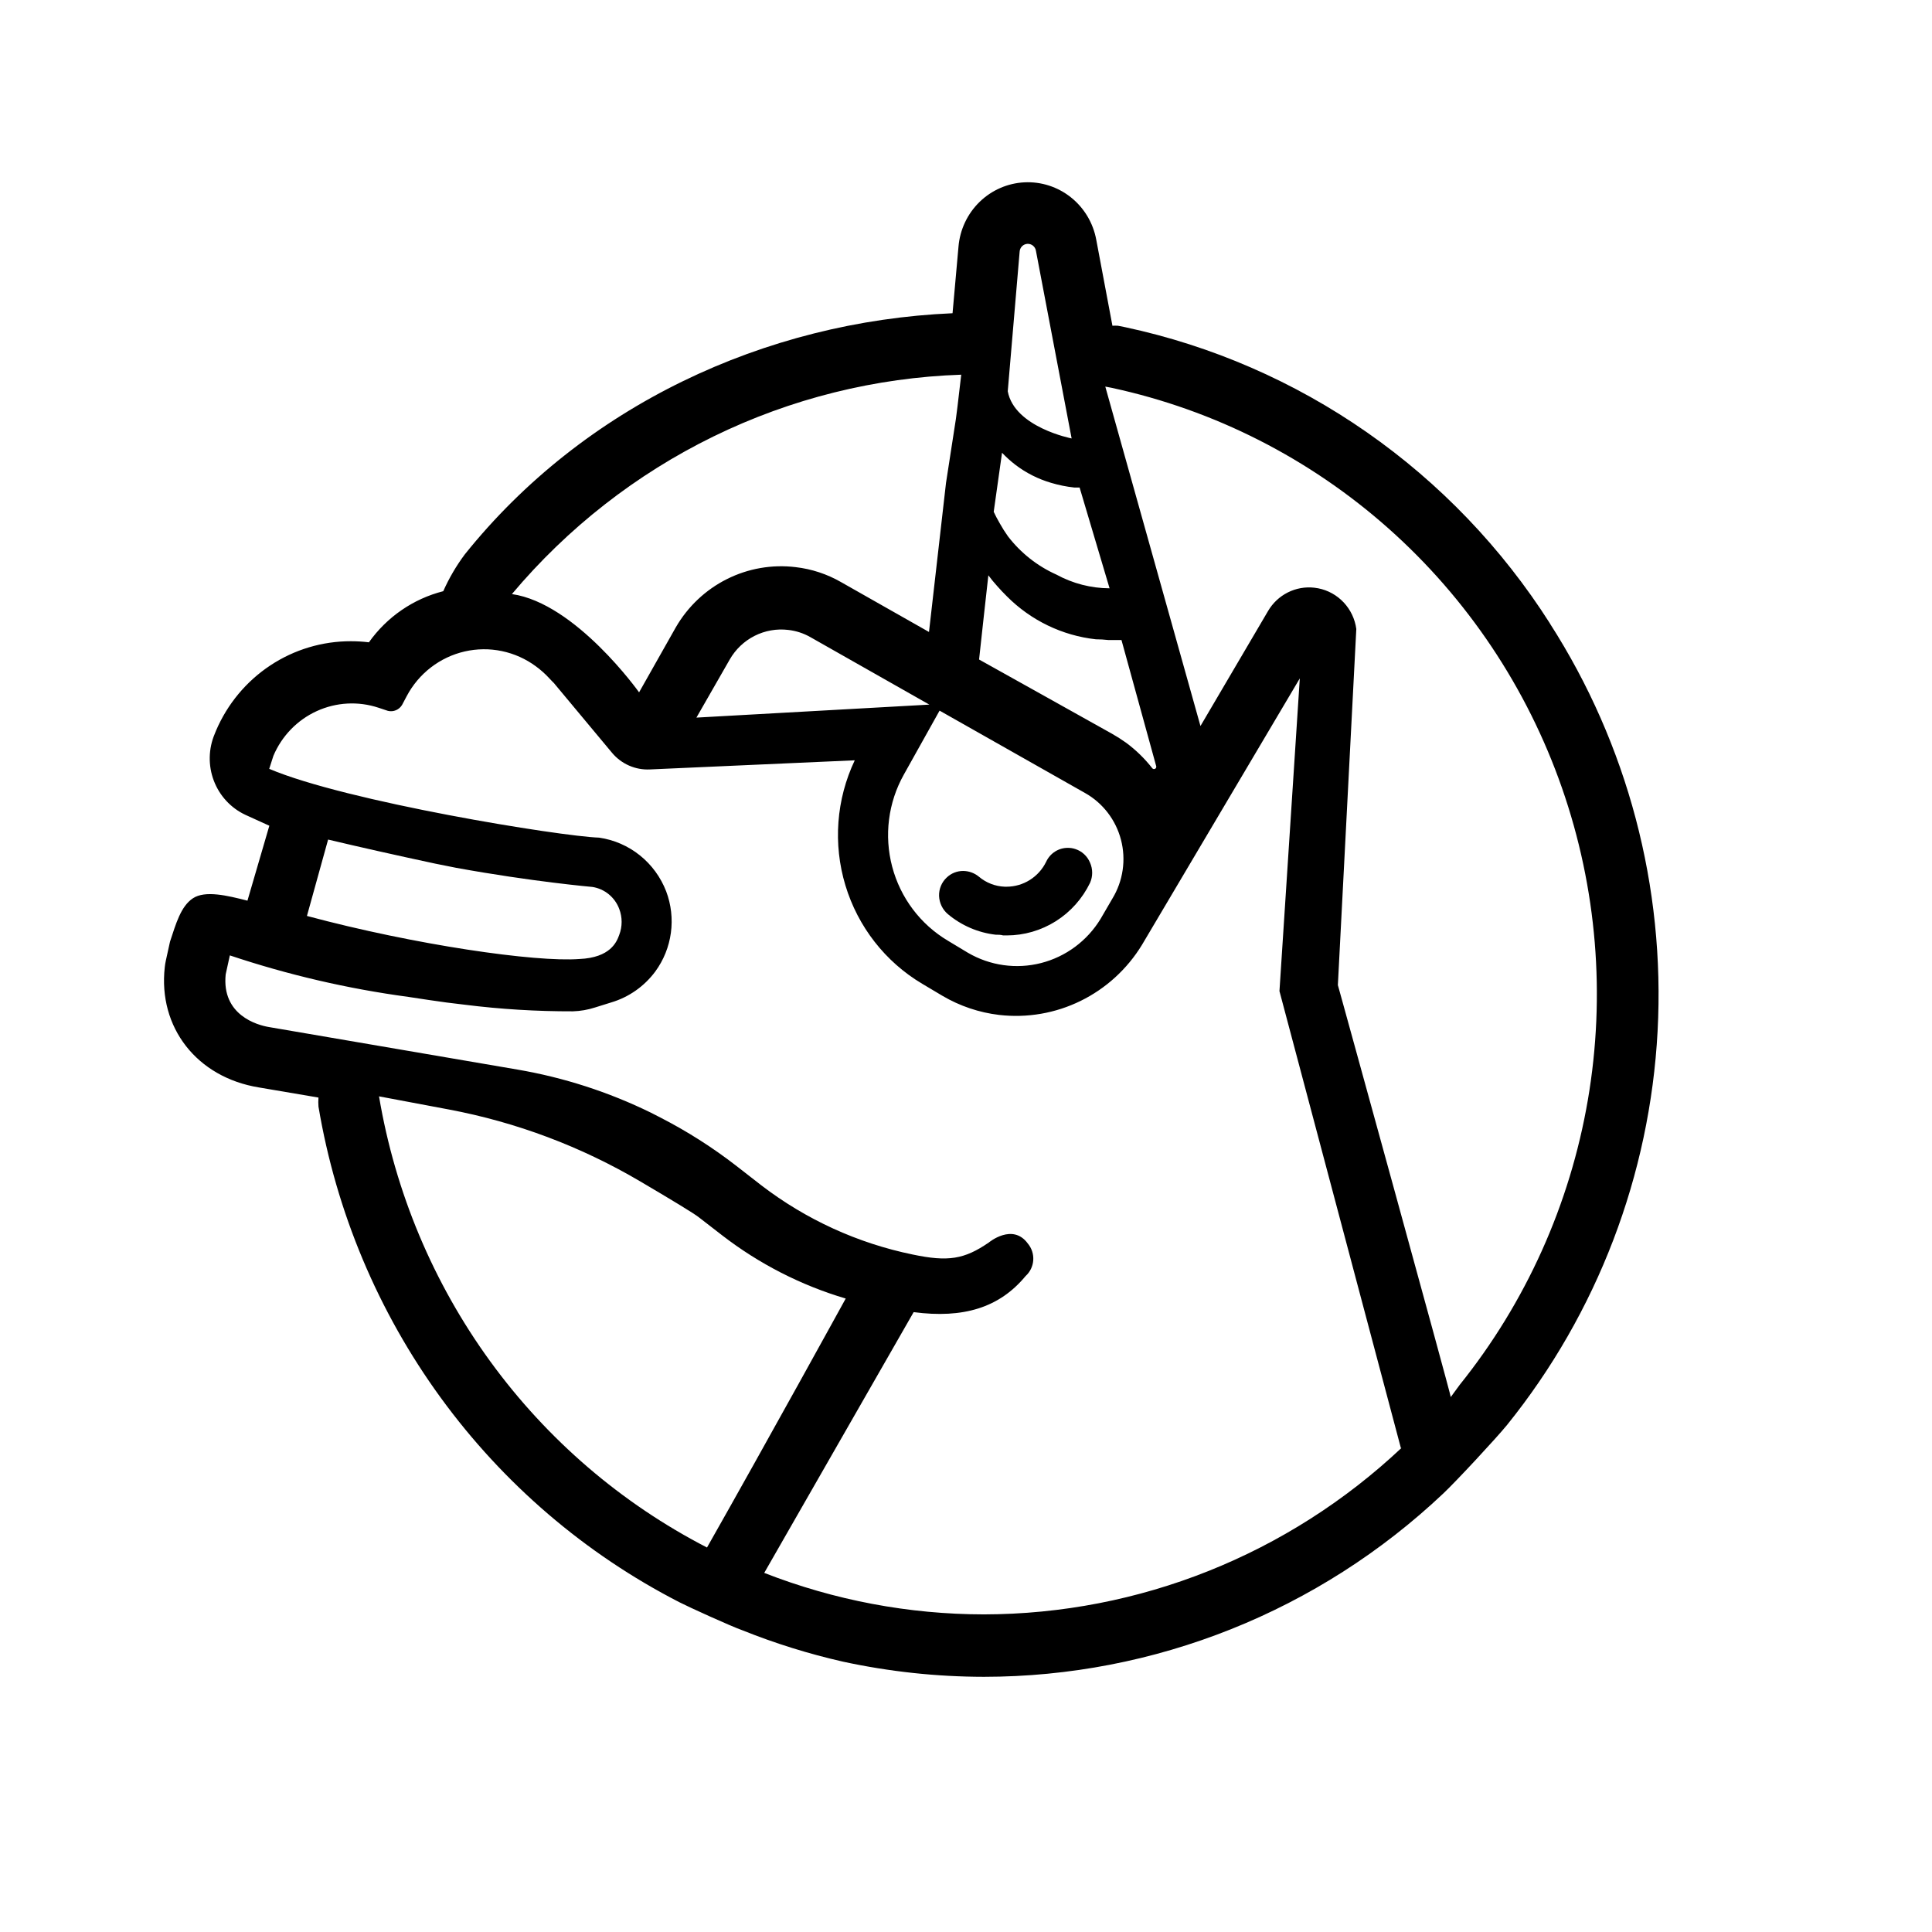
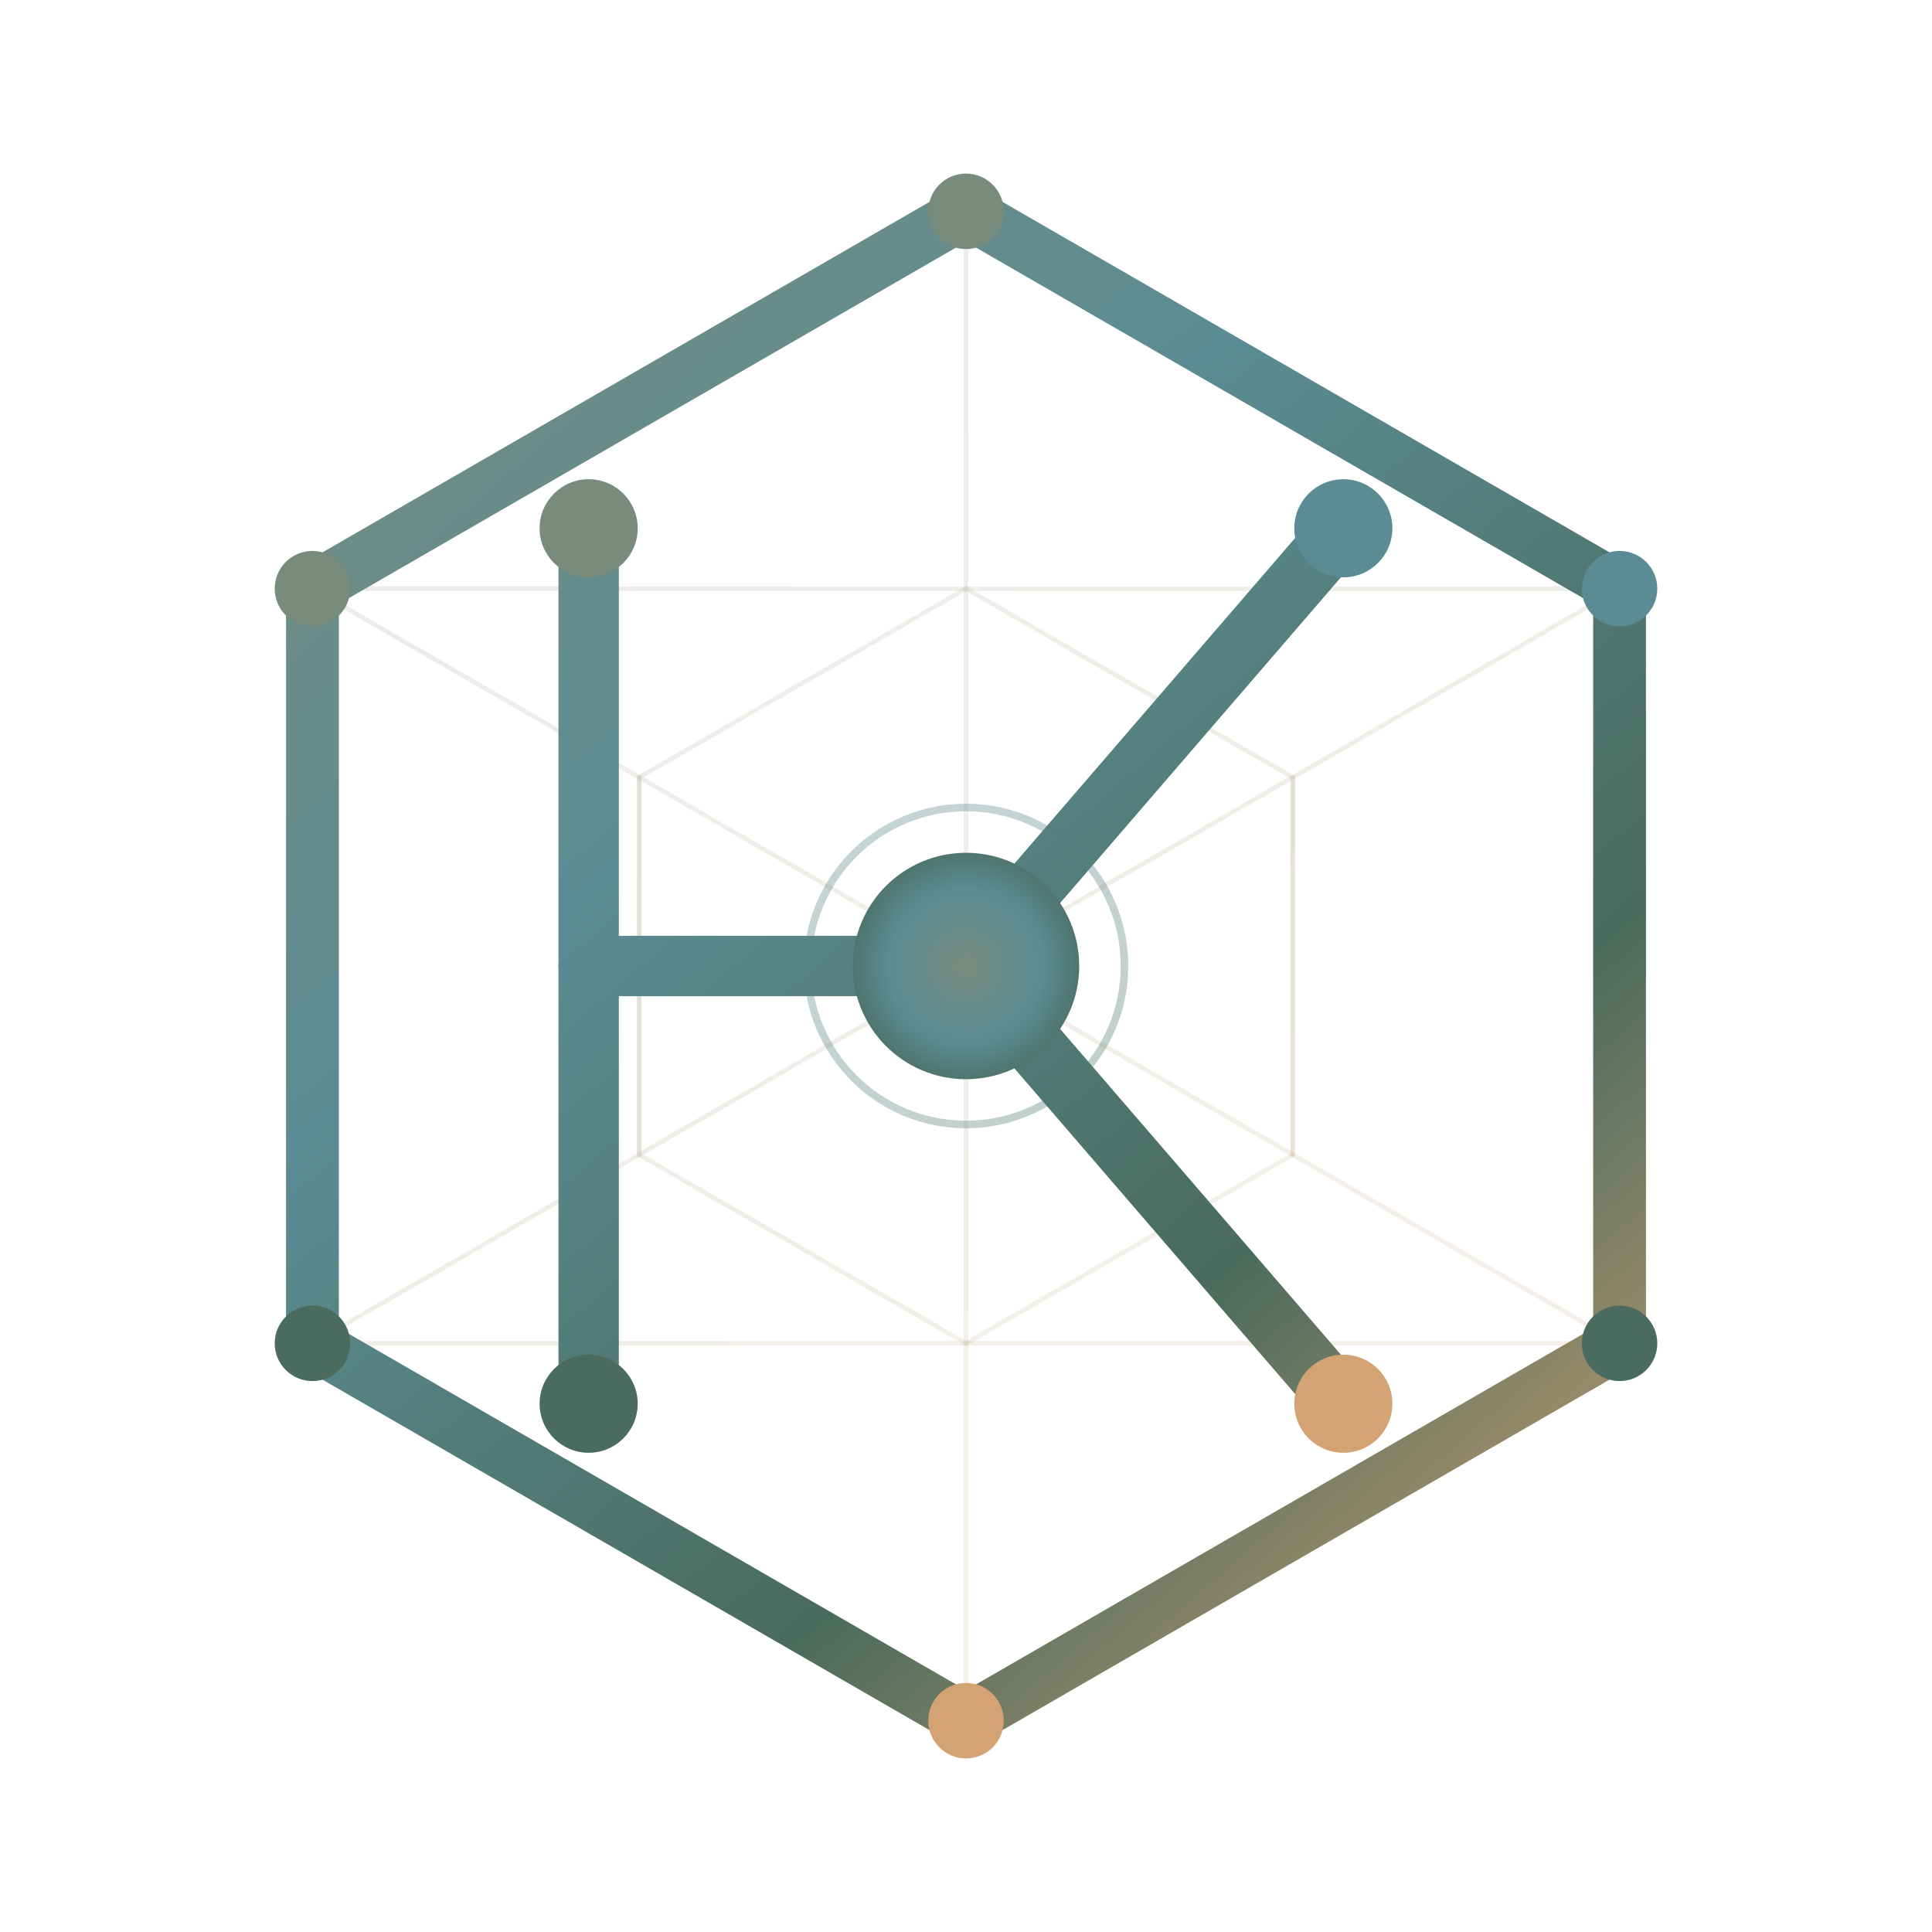
- <svg xmlns="http://www.w3.org/2000/svg" width="500" height="500" viewBox="0 0 500 500" fill="none">
-   <path d="M257.655 241.899C258.301 241.899 258.978 241.899 259.625 242.086H260.549C265.04 242.083 269.44 240.807 273.249 238.402C277.059 235.998 280.125 232.561 282.1 228.483C282.465 227.661 282.654 226.77 282.654 225.868C282.654 224.967 282.465 224.076 282.1 223.254C281.757 222.426 281.241 221.683 280.587 221.076C279.933 220.469 279.158 220.012 278.313 219.736C277.688 219.525 277.033 219.419 276.373 219.425C275.19 219.416 274.03 219.752 273.031 220.392C272.032 221.033 271.236 221.95 270.739 223.036C269.793 224.968 268.332 226.596 266.521 227.734C264.71 228.872 262.62 229.477 260.487 229.479H260.056C257.582 229.396 255.208 228.475 253.314 226.865C252.163 225.923 250.729 225.407 249.25 225.402C247.683 225.399 246.175 226 245.032 227.082C244.376 227.688 243.857 228.43 243.512 229.258C243.167 230.085 243.002 230.978 243.03 231.876C243.066 232.777 243.287 233.66 243.679 234.469C244.071 235.279 244.626 235.996 245.309 236.576C248.827 239.522 253.116 241.371 257.655 241.899V241.899Z" fill="black" />
-   <path d="M401.103 161.311C388.699 141.829 372.599 125.025 353.734 111.871C334.868 98.717 313.611 89.474 291.191 84.675L289.313 84.302C288.842 84.271 288.368 84.271 287.897 84.302L283.71 62.046C282.913 57.714 280.59 53.821 277.171 51.089C273.752 48.357 269.47 46.971 265.117 47.188C260.765 47.404 256.637 49.209 253.501 52.267C250.364 55.326 248.43 59.43 248.058 63.82L246.518 81.065C197.905 83.181 151.077 105.064 120.289 143.475C118.084 146.429 116.215 149.624 114.716 153C106.958 154.974 100.142 159.66 95.474 166.23C93.931 166.043 92.379 165.95 90.825 165.949C83.406 165.93 76.145 168.111 69.939 172.221C63.734 176.332 58.857 182.193 55.912 189.077L55.573 189.918C53.932 193.775 53.848 198.129 55.338 202.048C56.828 205.968 59.774 209.144 63.547 210.898L69.705 213.699L64.04 233.092C58.806 231.753 53.11 230.384 49.939 232.469C46.768 234.555 45.506 239.162 43.997 243.706L42.92 248.593C42.797 249.159 42.705 249.73 42.643 250.305C40.888 265.869 50.925 278.818 67.026 281.433L82.42 284.048C82.359 284.825 82.359 285.605 82.42 286.382C87.006 313.652 97.842 339.457 114.063 361.732C130.283 384.007 151.437 402.133 175.83 414.659C178.108 415.842 189.192 420.884 192.117 421.912C200.575 425.305 209.284 428.021 218.163 430.036C230.155 432.627 242.383 433.941 254.646 433.958C298.812 433.938 341.323 416.96 373.579 386.457C376.873 383.345 387.156 372.294 390.05 368.746C413.366 339.807 426.998 304.135 428.984 266.864C430.97 229.593 421.208 192.647 401.103 161.343V161.311ZM263.883 65.127C263.913 64.599 264.135 64.101 264.506 63.728C264.878 63.355 265.372 63.134 265.895 63.107C266.418 63.08 266.932 63.249 267.339 63.582C267.746 63.914 268.017 64.387 268.1 64.909L277.337 113.468C277.337 113.468 262.559 110.605 260.804 101.266L263.883 65.127ZM259.326 117.173C260.395 118.298 261.548 119.339 262.774 120.285C265.547 122.396 268.677 123.978 272.01 124.954C273.961 125.541 275.96 125.948 277.983 126.168H279.399L287.158 152.253C282.352 152.232 277.625 151.013 273.396 148.705C268.474 146.504 264.168 143.103 260.865 138.806C260.095 137.727 259.386 136.605 258.741 135.444L257.879 133.888L257.171 132.456L259.326 117.173ZM254.585 159.693L255.785 148.892C256.463 149.825 257.232 150.728 258.033 151.631C258.833 152.533 259.695 153.467 260.588 154.339C266.798 160.573 274.918 164.491 283.617 165.451C284.664 165.451 285.742 165.514 286.85 165.638C287.958 165.638 289.098 165.638 290.237 165.638L299.227 198.291C299.261 198.421 299.25 198.56 299.196 198.683C299.142 198.806 299.048 198.907 298.929 198.969C298.811 199.031 298.675 199.05 298.544 199.023C298.413 198.996 298.296 198.924 298.211 198.82C296.258 196.322 293.979 194.102 291.437 192.221C290.258 191.378 289.035 190.599 287.774 189.887L270.563 180.268L253.384 170.681L254.585 159.693ZM233.926 200.439L243.162 183.91L280.816 205.233C283.094 206.515 285.093 208.249 286.691 210.333C288.289 212.416 289.454 214.805 290.116 217.355C290.777 219.905 290.922 222.564 290.54 225.172C290.159 227.781 289.26 230.284 287.897 232.531L284.818 237.823C281.347 243.511 275.819 247.606 269.41 249.239C263 250.872 256.213 249.915 250.49 246.57L245.318 243.457C238.21 239.237 233.031 232.359 230.899 224.309C228.768 216.259 229.855 207.685 233.926 200.439ZM180.233 185.716L188.853 170.681C190.361 168.047 192.599 165.918 195.292 164.557C197.984 163.196 201.012 162.663 204.001 163.024C206.014 163.25 207.962 163.885 209.727 164.891L240.515 182.354L180.233 185.716ZM248.766 96.971C247.996 103.694 247.411 108.457 247.38 108.457L244.825 124.986L240.422 163.553L217.64 150.635C214.027 148.561 210.037 147.248 205.909 146.775C199.804 146.033 193.617 147.111 188.109 149.876C182.601 152.641 178.012 156.972 174.906 162.339L165.393 179.179C165.393 179.179 149.014 156.113 132.481 153.747C146.881 136.614 164.664 122.712 184.689 112.935C204.714 103.157 226.54 97.72 248.766 96.971ZM182.973 400.496C160.805 389.066 141.586 372.556 126.849 352.284C112.112 332.012 102.264 308.539 98.091 283.736L116.133 287.129C133.627 290.416 150.428 296.734 165.793 305.806C173.244 310.195 179.832 314.148 181.002 315.144L186.913 319.72C196.485 327.102 207.317 332.642 218.871 336.062C218.871 336.062 198.613 372.917 182.973 400.496ZM362.772 374.66C333.407 402.322 294.782 417.733 254.646 417.803C235.2 417.787 215.922 414.147 197.782 407.064L236.451 339.579C249.289 341.26 258.618 338.459 265.422 330.241C266.583 329.193 267.294 327.729 267.404 326.159C267.513 324.589 267.012 323.038 266.007 321.836C262.066 316.42 255.909 321.556 255.909 321.556C249.566 325.914 245.379 326.599 236.204 324.669C221.988 321.748 208.603 315.631 197.043 306.771L190.485 301.666C184.349 296.918 177.794 292.75 170.904 289.215L168.41 287.939C157.474 282.592 145.844 278.84 133.866 276.795L69.643 265.807C66.565 265.309 57.328 262.694 58.406 252.173L59.483 247.255C74.512 252.285 89.973 255.881 105.665 257.994L111.022 258.803C114.101 259.27 117.179 259.675 120.258 260.017C129.552 261.184 138.91 261.756 148.275 261.729C150.22 261.668 152.148 261.333 154.001 260.733L158.189 259.426C162.755 258.067 166.762 255.25 169.611 251.395C171.756 248.458 173.136 245.023 173.626 241.406C174.115 237.79 173.698 234.106 172.412 230.695C170.999 227.027 168.645 223.805 165.594 221.36C162.543 218.915 158.903 217.335 155.048 216.781C144.981 216.438 89.563 207.443 69.674 198.976L70.752 195.614C72.926 190.473 76.926 186.342 81.965 184.037C87.003 181.732 92.713 181.42 97.968 183.163L100.4 183.972C101.095 184.141 101.825 184.081 102.484 183.801C103.143 183.521 103.697 183.036 104.064 182.416L105.265 180.144C106.8 177.248 108.933 174.719 111.518 172.727C114.103 170.735 117.081 169.328 120.25 168.599C123.419 167.87 126.706 167.837 129.889 168.503C133.072 169.168 136.076 170.516 138.7 172.455C139.958 173.375 141.123 174.418 142.179 175.568L142.918 176.346C143.214 176.608 143.482 176.9 143.718 177.218L158.404 194.836C159.598 196.259 161.098 197.386 162.79 198.13C164.482 198.875 166.32 199.217 168.164 199.131L221.211 196.766C216.42 206.863 215.555 218.412 218.788 229.124C222.021 239.835 229.116 248.928 238.667 254.601L243.901 257.714C248.407 260.368 253.407 262.053 258.587 262.663C265.811 263.5 273.121 262.242 279.664 259.033C286.206 255.825 291.71 250.801 295.532 244.547L336.387 175.568L331.123 256.5L362.557 374.784L362.772 374.66ZM79.434 237.045L84.914 217.279C92.765 219.147 102.586 221.357 112.623 223.504L118.072 224.594C137.715 228.174 153.324 229.543 153.324 229.543C154.871 229.785 156.326 230.437 157.543 231.432C158.759 232.427 159.694 233.73 160.251 235.208C161.085 237.381 161.085 239.79 160.251 241.963C159.605 243.768 157.973 247.846 149.938 248.189C138.669 249.06 107.389 244.547 79.434 237.045ZM375.457 361.555C375.457 360.808 346.239 254.85 346.239 254.943L351.012 162.774C350.66 160.201 349.522 157.803 347.755 155.916C345.988 154.029 343.682 152.749 341.159 152.253L340.143 152.098C337.784 151.83 335.398 152.257 333.273 153.329C331.148 154.4 329.375 156.07 328.167 158.136L310.68 187.894L286.05 100.052L287.681 100.364C314.248 106.091 338.916 118.619 359.322 136.746C379.729 154.873 395.191 177.993 404.228 203.893C413.266 229.792 415.576 257.604 410.937 284.664C406.298 311.725 394.866 337.128 377.735 358.442" fill="black" />
+ <svg xmlns="http://www.w3.org/2000/svg" width="512" height="512" viewBox="0 0 512 512" fill="none">
+   <defs>
+     <linearGradient id="kortexGrad" x1="82.8" y1="56" x2="429.2" y2="456" gradientUnits="userSpaceOnUse">
+       <stop offset="0%" stop-color="#788C7E" />
+       <stop offset="35%" stop-color="#5B8C93" />
+       <stop offset="70%" stop-color="#4A6B5D" />
+       <stop offset="100%" stop-color="#D4A373" />
+     </linearGradient>
+     <radialGradient id="coreRadialGrad" cx="256" cy="256" r="34" gradientUnits="userSpaceOnUse">
+       <stop offset="0%" stop-color="#788C7E" />
+       <stop offset="60%" stop-color="#5B8C93" />
+       <stop offset="100%" stop-color="#4A6B5D" />
+     </radialGradient>
+     <linearGradient id="gridGrad" x1="82.8" y1="56" x2="429.2" y2="456" gradientUnits="userSpaceOnUse">
+       <stop offset="0%" stop-color="#788C7E" stop-opacity="0.16" />
+       <stop offset="100%" stop-color="#D4A373" stop-opacity="0.16" />
+     </linearGradient>
+   </defs>
+   <g stroke="url(#gridGrad)" stroke-width="1.2" stroke-linecap="round">
+     <line x1="256" y1="256" x2="256" y2="56" />
+     <line x1="256" y1="256" x2="429.2" y2="156" />
+     <line x1="256" y1="256" x2="429.2" y2="356" />
+     <line x1="256" y1="256" x2="256" y2="456" />
+     <line x1="256" y1="256" x2="82.8" y2="356" />
+     <line x1="256" y1="256" x2="82.8" y2="156" />
+     <polygon points="256,156 342.6,206 342.6,306 256,356 169.4,306 169.4,206" fill="none" />
+     <line x1="82.8" y1="156" x2="429.2" y2="156" />
+     <line x1="82.8" y1="356" x2="429.2" y2="356" />
+     <line x1="169.4" y1="206" x2="169.4" y2="306" />
+     <line x1="342.6" y1="206" x2="342.6" y2="306" />
+   </g>
+   <polygon points="256,56 429.2,156 429.2,356 256,456 82.8,356 82.8,156" stroke="url(#kortexGrad)" stroke-width="14" stroke-linecap="round" stroke-linejoin="round" fill="none" />
+   <g stroke="url(#kortexGrad)" stroke-width="16" stroke-linecap="round" stroke-linejoin="round">
+     <line x1="156" y1="140" x2="156" y2="372" />
+     <line x1="156" y1="256" x2="256" y2="256" />
+     <line x1="256" y1="256" x2="356" y2="140" />
+     <line x1="256" y1="256" x2="356" y2="372" />
+   </g>
+   <circle cx="256" cy="56" r="10" fill="#788C7E" />
+   <circle cx="429.2" cy="156" r="10" fill="#5B8C93" />
+   <circle cx="429.2" cy="356" r="10" fill="#4A6B5D" />
+   <circle cx="256" cy="456" r="10" fill="#D4A373" />
+   <circle cx="82.8" cy="356" r="10" fill="#4A6B5D" />
+   <circle cx="82.8" cy="156" r="10" fill="#788C7E" />
+   <circle cx="156" cy="140" r="13" fill="#788C7E" />
+   <circle cx="156" cy="372" r="13" fill="#4A6B5D" />
+   <circle cx="356" cy="140" r="13" fill="#5B8C93" />
+   <circle cx="356" cy="372" r="13" fill="#D4A373" />
+   <circle cx="256" cy="256" r="42" stroke="url(#kortexGrad)" stroke-width="2" fill="none" opacity="0.35" />
+   <circle cx="256" cy="256" r="30" fill="url(#coreRadialGrad)" />
</svg>
